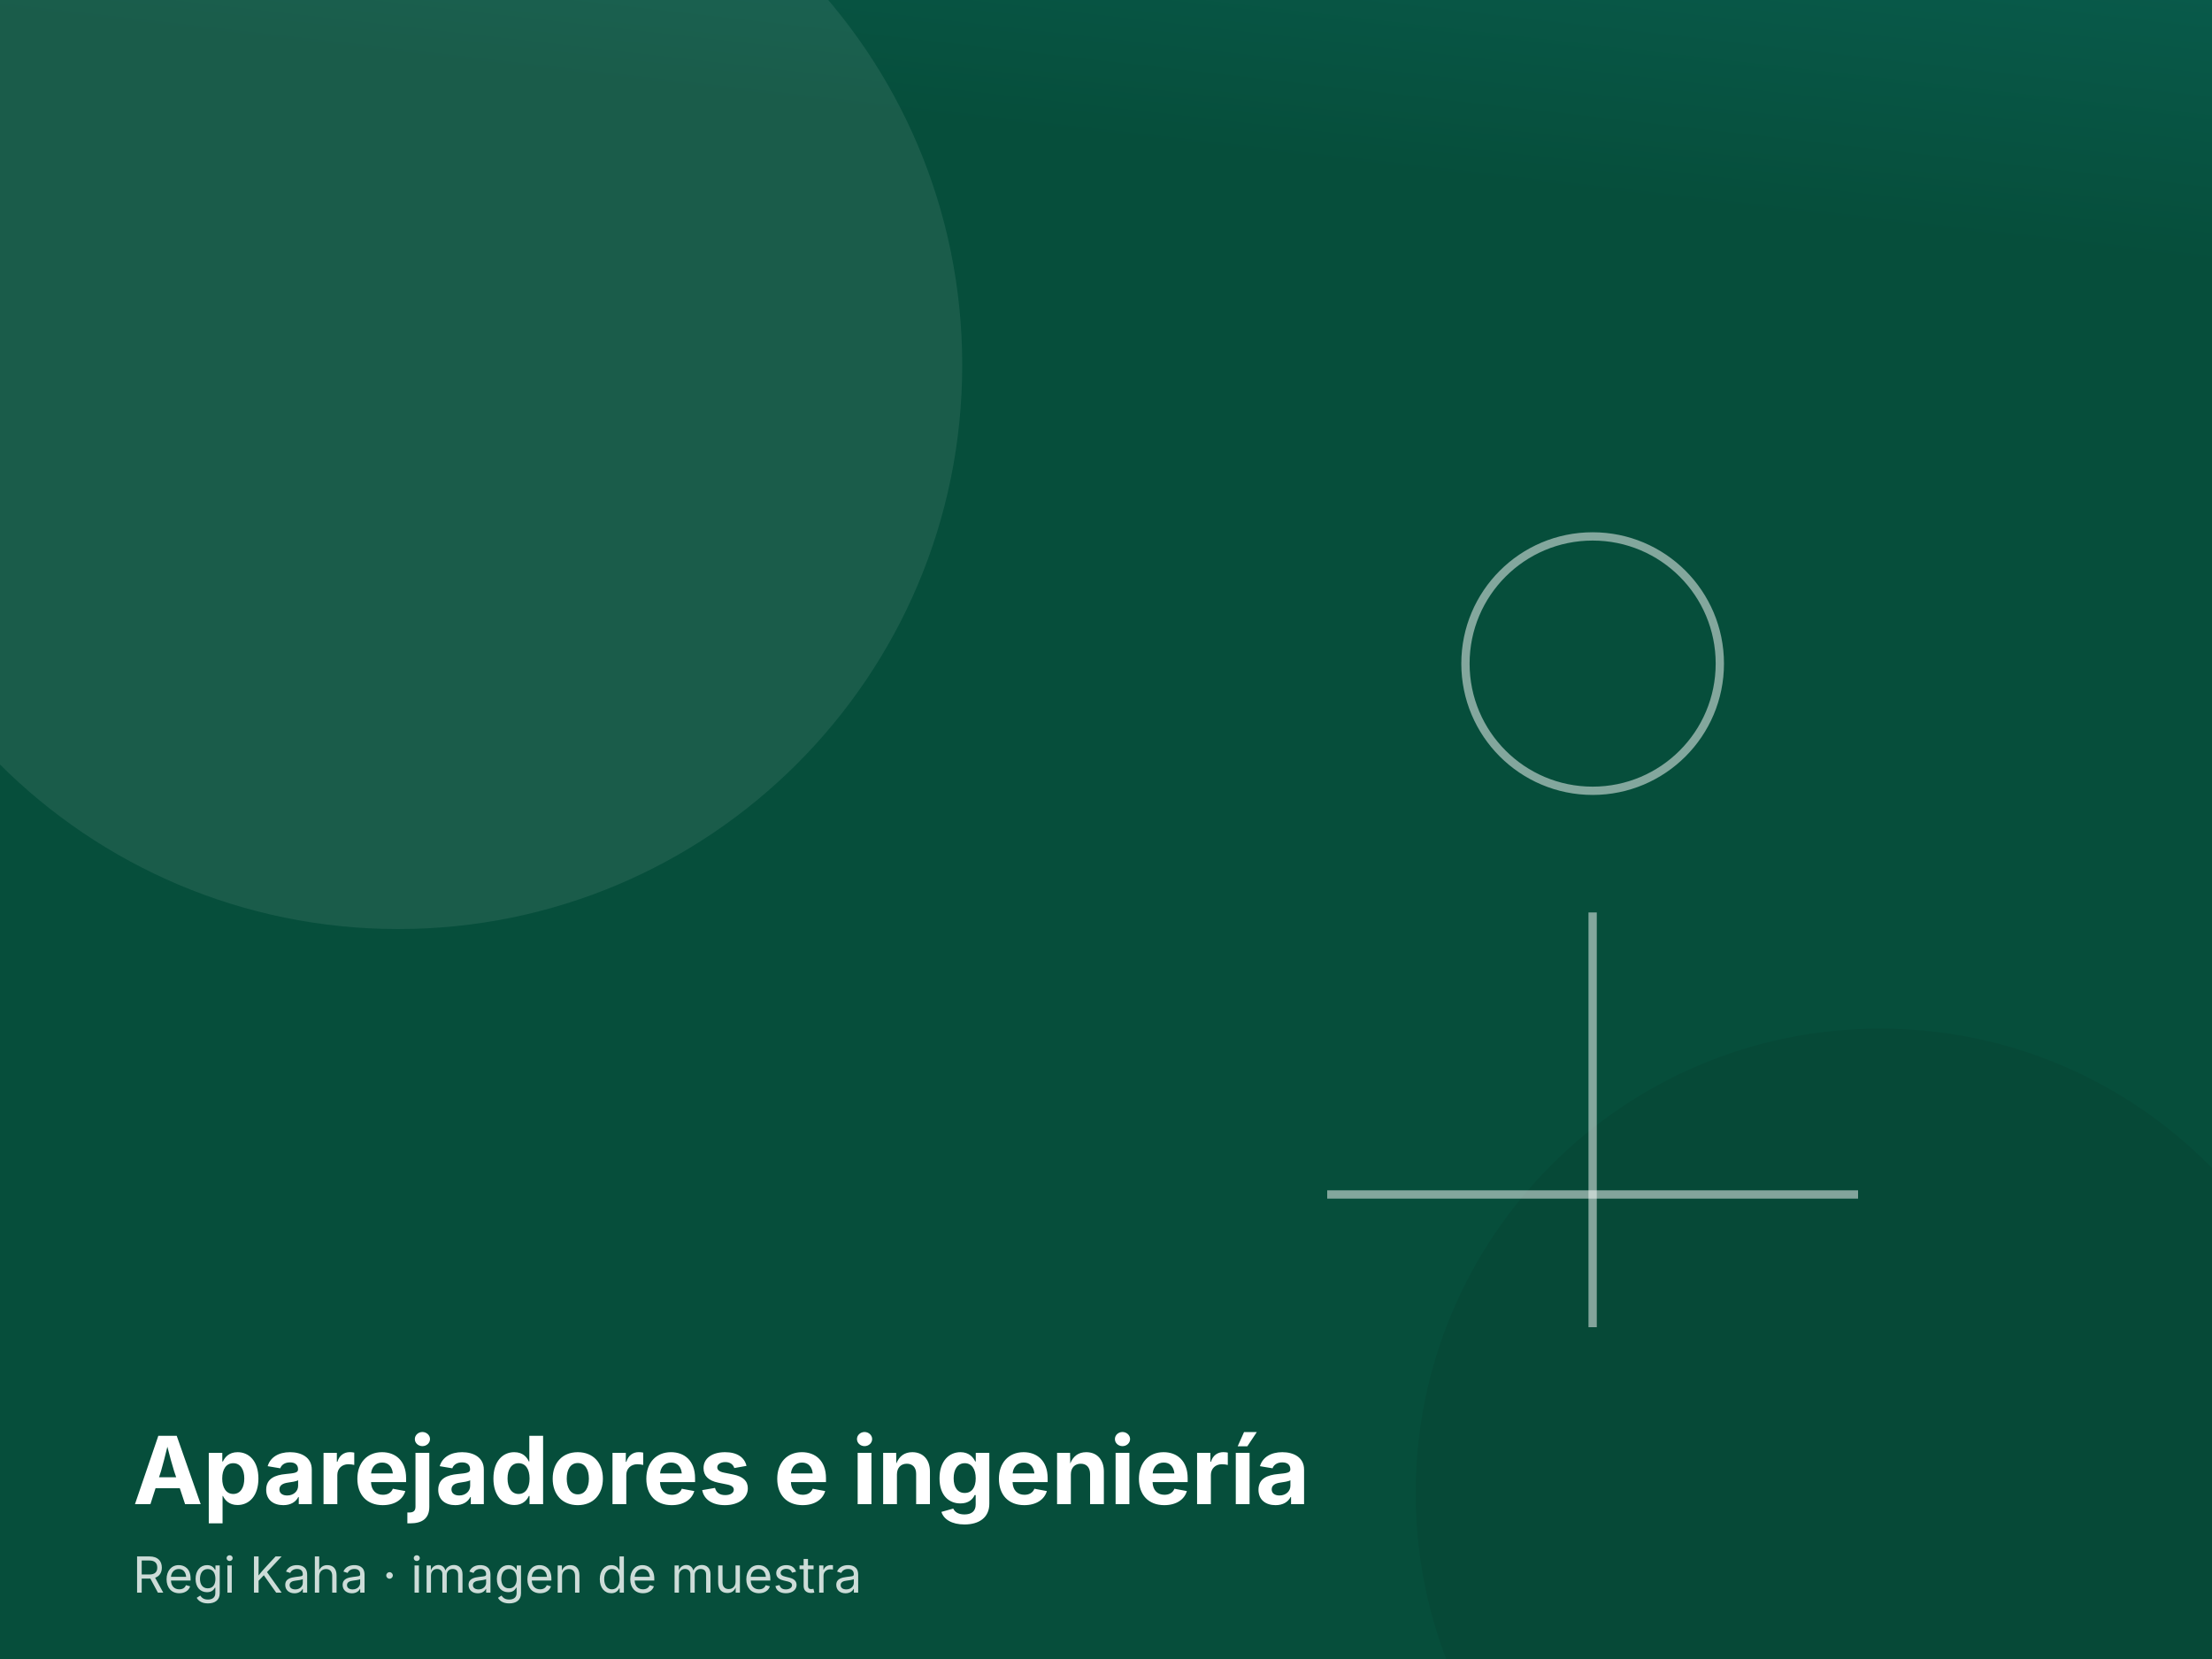
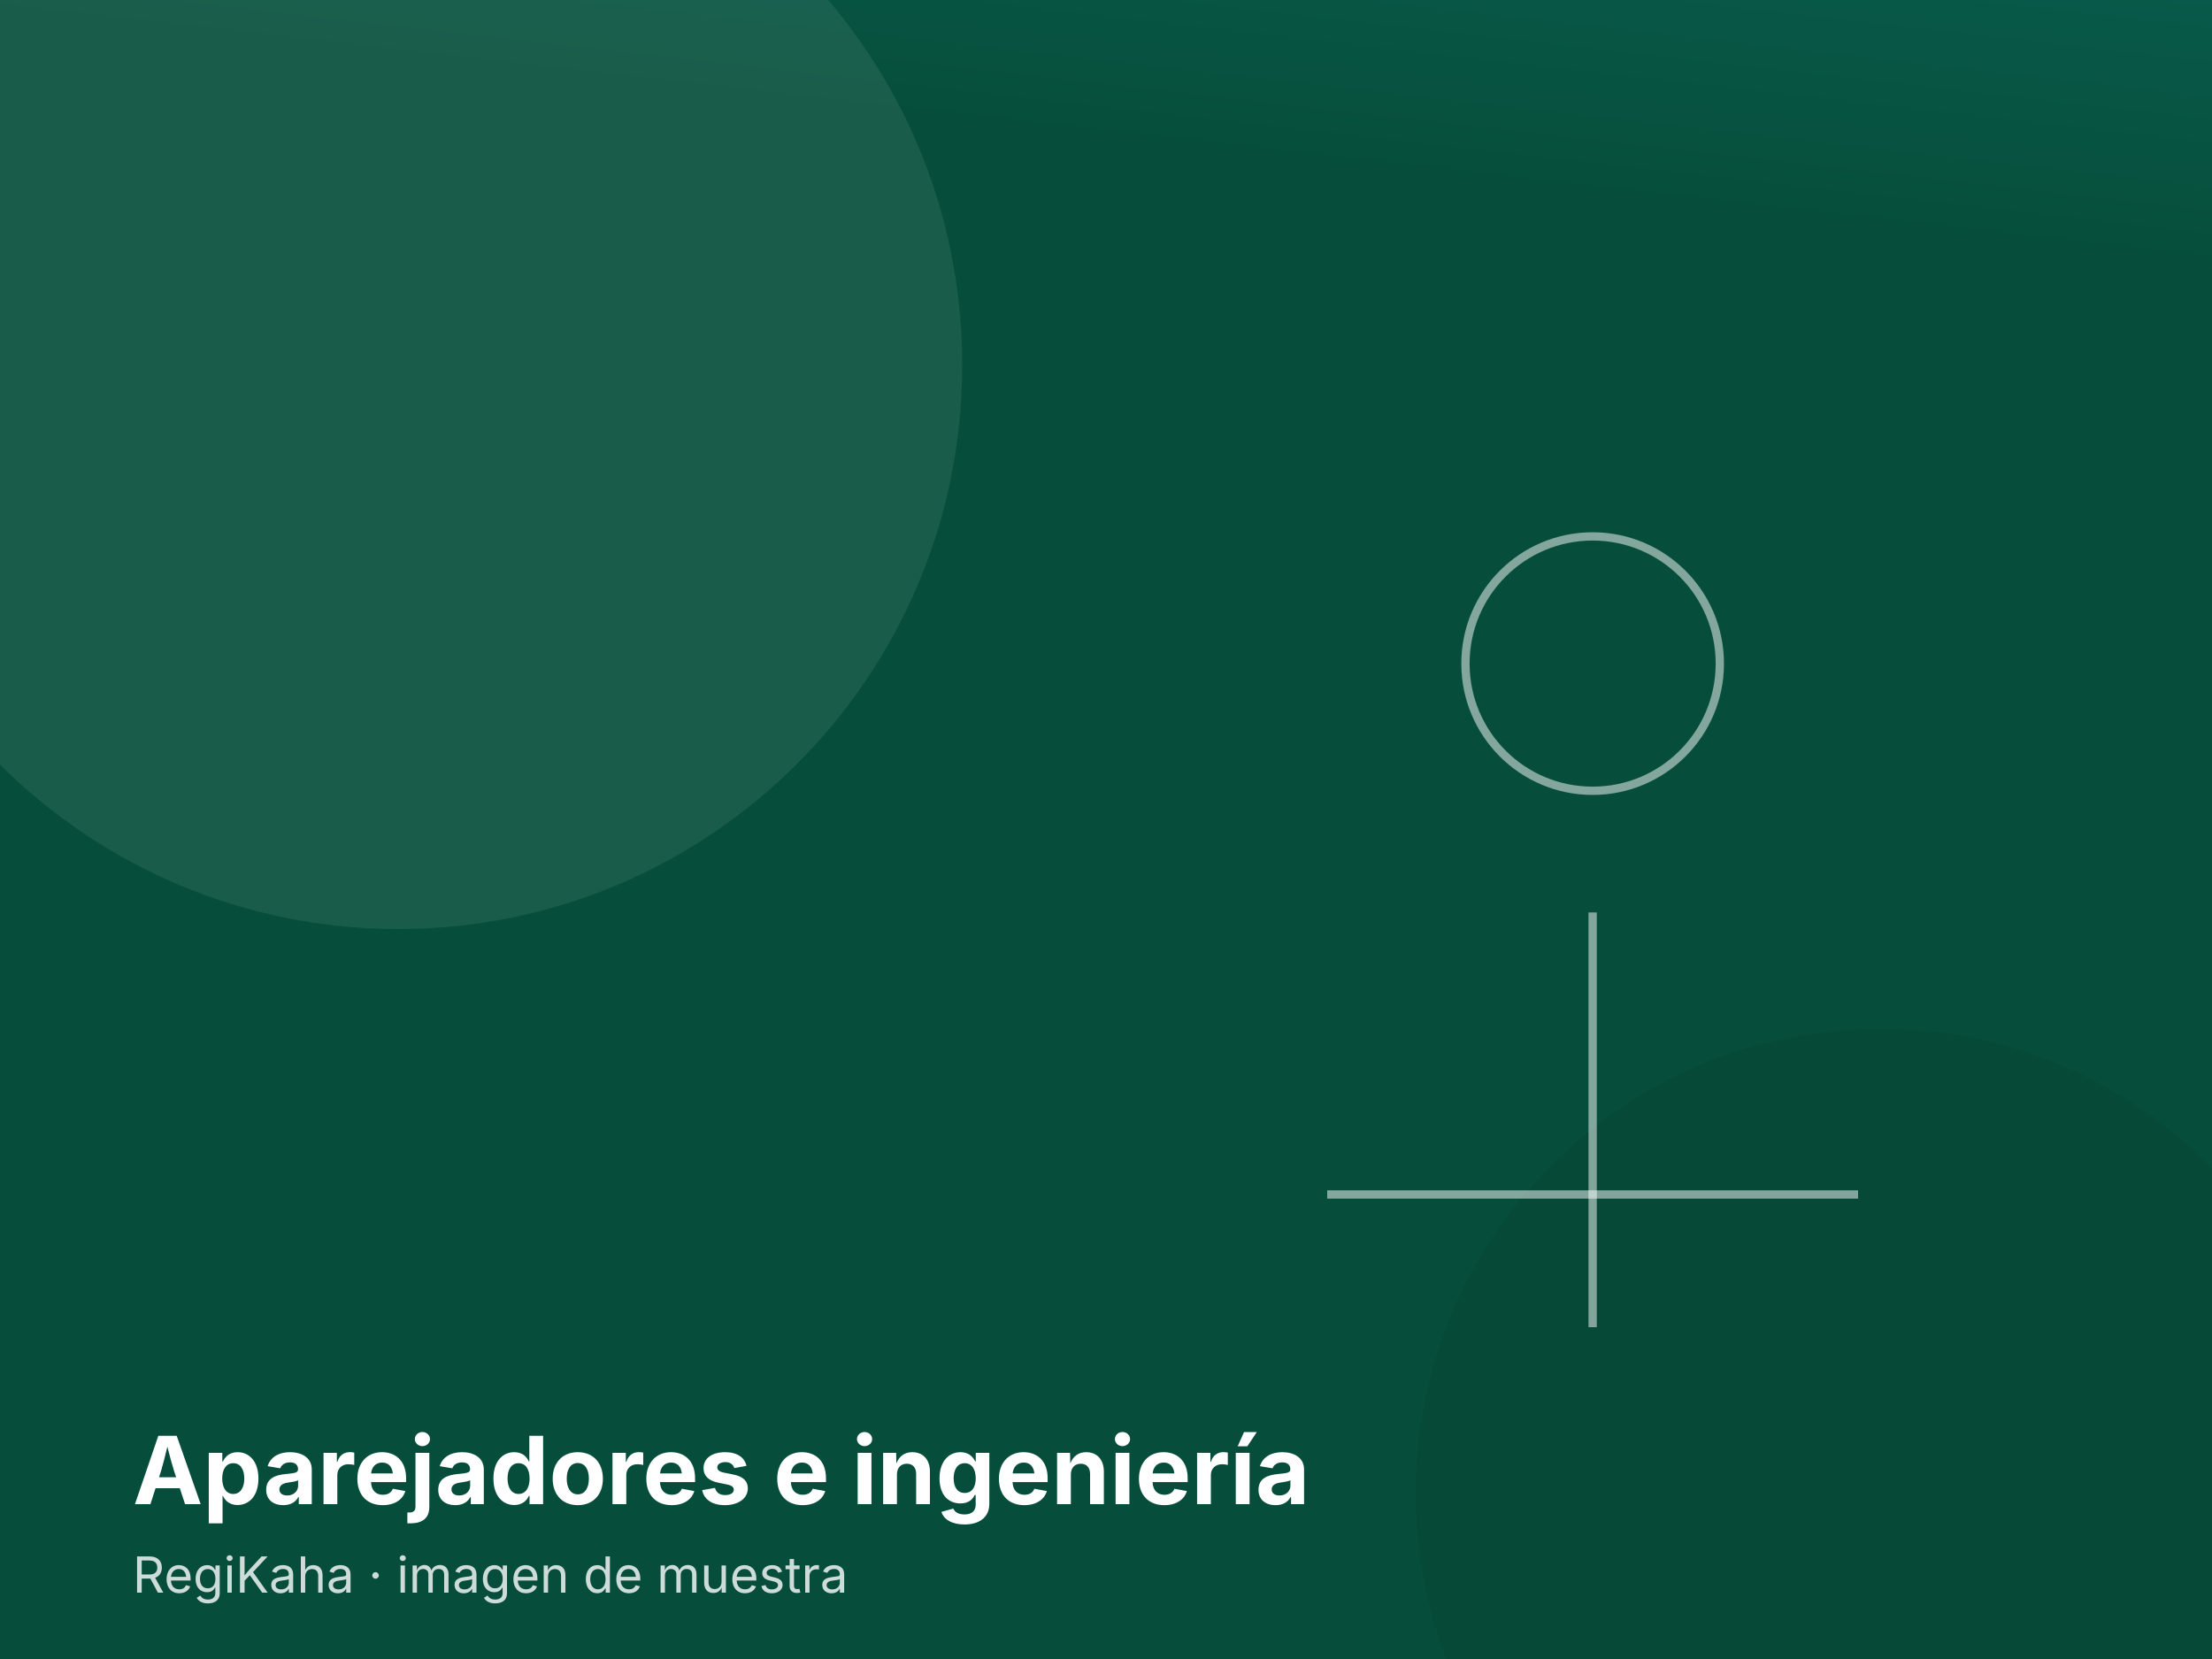
<svg xmlns="http://www.w3.org/2000/svg" width="800" height="600" viewBox="0 0 800 600">
  <defs>
    <linearGradient id="cg" gradientTransform="rotate(279)">
      <stop offset="0" stop-color="#064E3B" />
      <stop offset="0.55" stop-color="#0F766E" />
      <stop offset="1" stop-color="#14B8A6" />
    </linearGradient>
  </defs>
  <rect width="800" height="600" fill="url(#cg)" />
  <circle cx="144" cy="132" r="204" fill="rgba(255,255,255,0.08)" />
  <circle cx="680" cy="540" r="168" fill="rgba(0,0,0,0.07)" />
  <g stroke="rgba(255,255,255,0.5)" stroke-width="3" fill="none">
    <circle cx="576" cy="240" r="46" />
    <path d="M576 330 V480" />
    <path d="M480 432 H672" />
  </g>
  <text x="48" y="544" font-family="Inter, sans-serif" font-size="34" font-weight="700" fill="#fff">Aparejadores e ingeniería</text>
-   <text x="48" y="576" font-family="Inter, sans-serif" font-size="18" fill="rgba(255,255,255,0.8)">Regi Kaha · imagen de muestra</text>
+   <text x="48" y="576" font-family="Inter, sans-serif" font-size="18" fill="rgba(255,255,255,0.8)">RegiKaha · imagen de muestra</text>
</svg>
